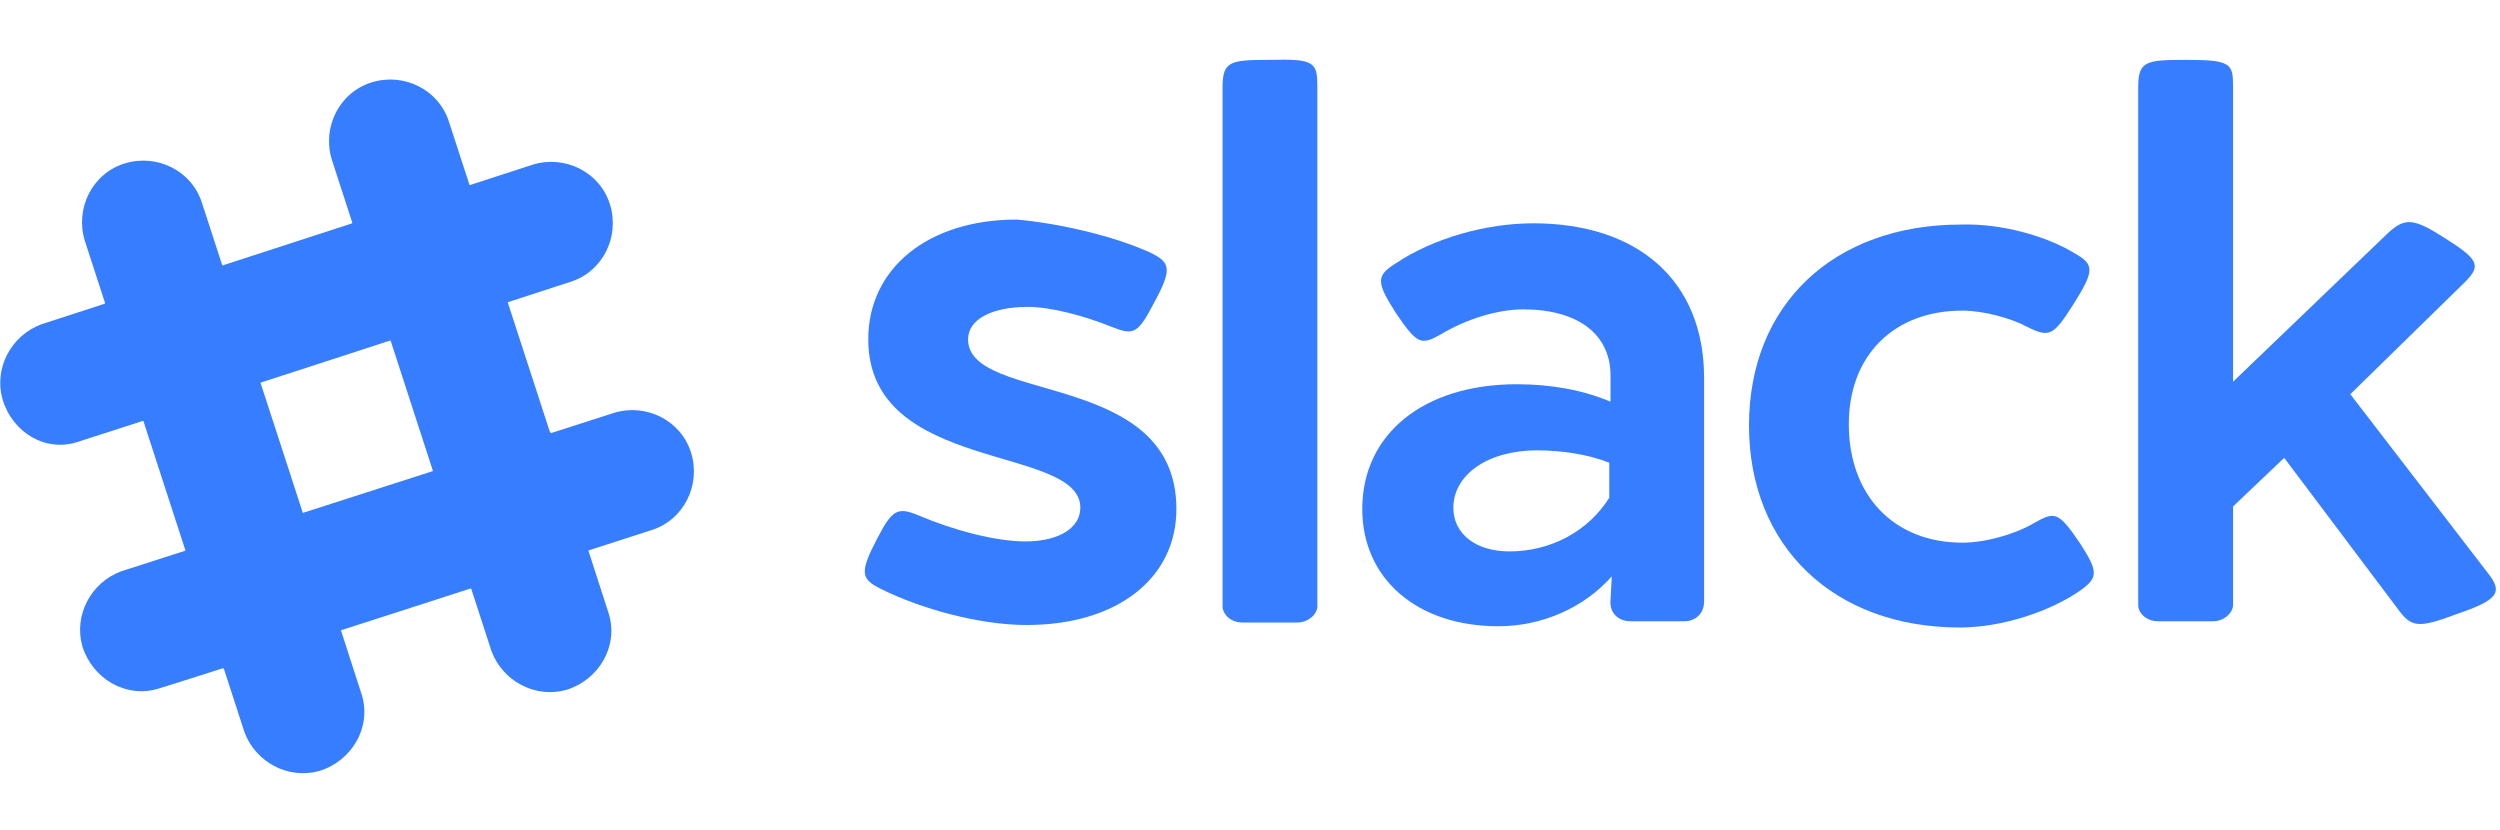
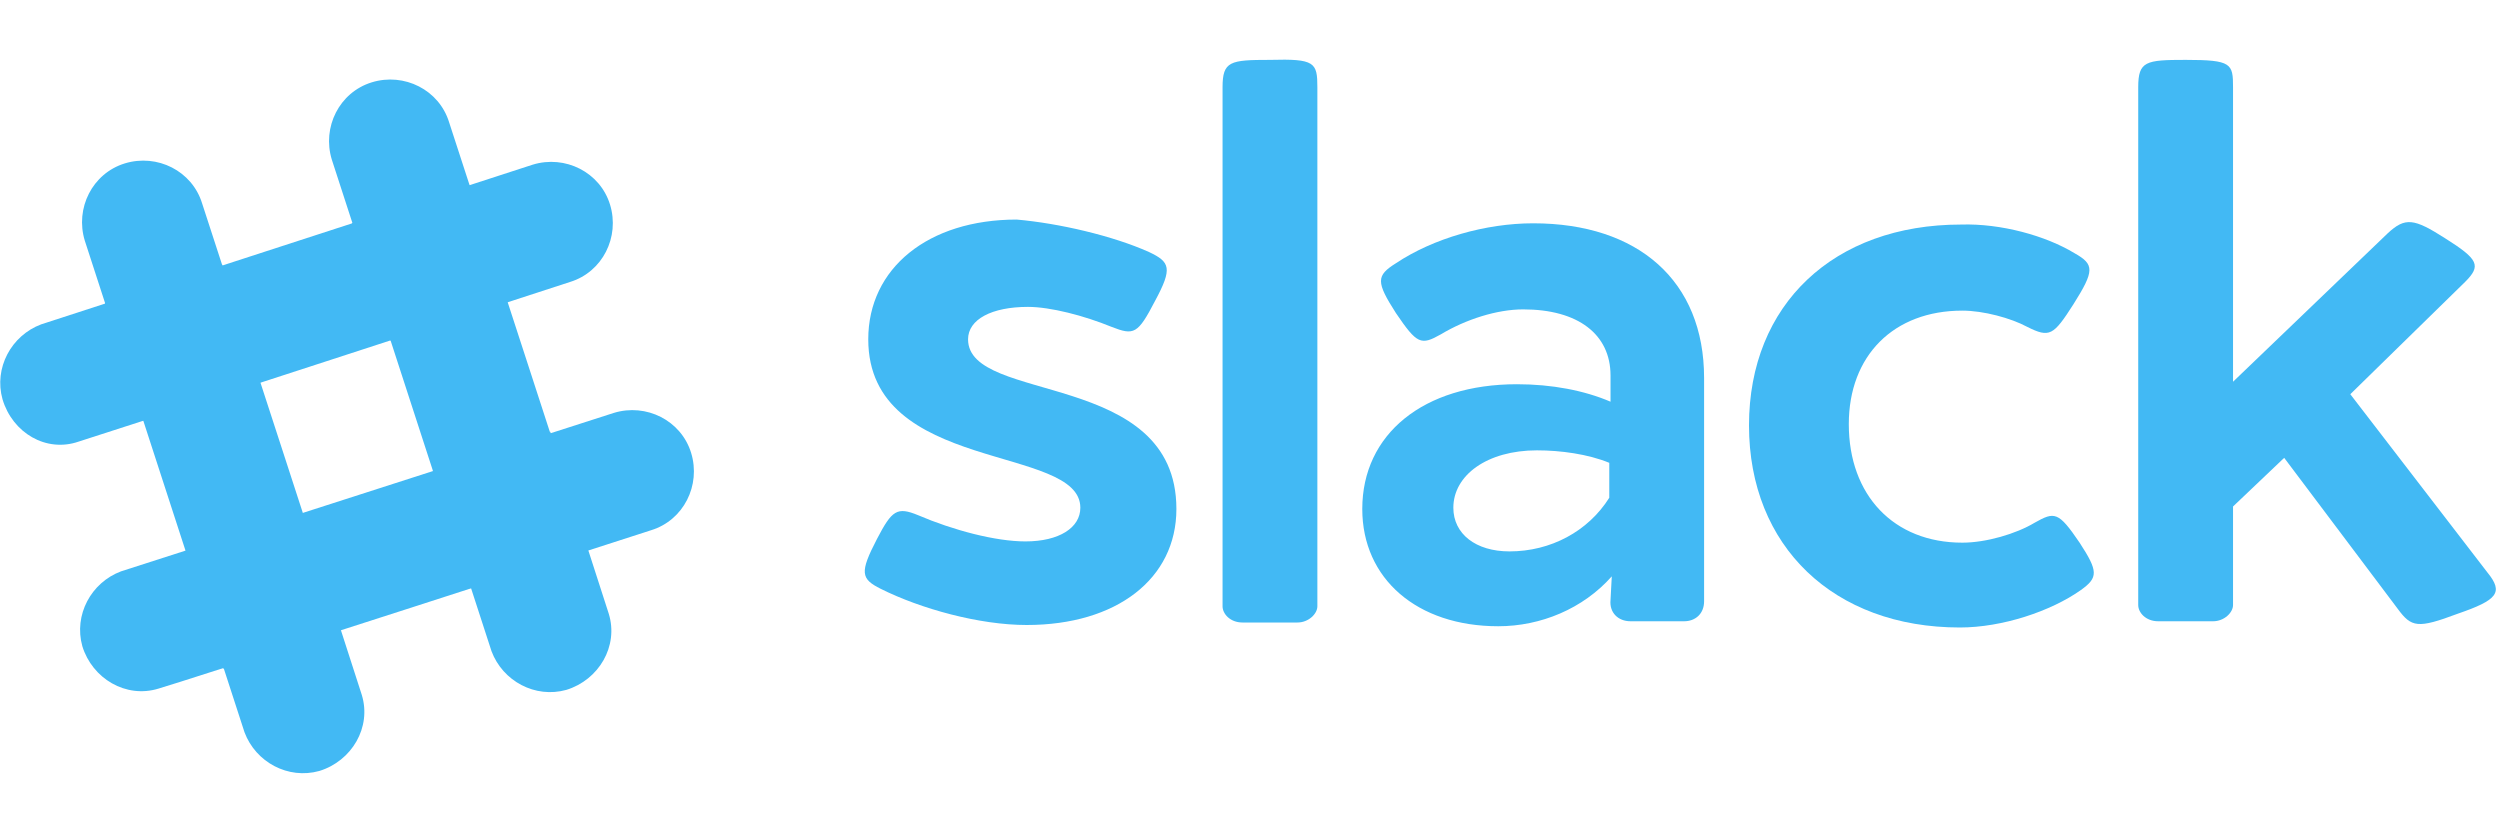
<svg xmlns="http://www.w3.org/2000/svg" version="1.1" id="Layer_1" x="0px" y="0px" viewBox="0 0 200.4 66.5" style="enable-background:new 0 0 200.4 66.5;" xml:space="preserve">
  <style type="text/css">
- 	.st0{fill:#377DFF;}
+ 	.st0{fill:#42b9f4;}
</style>
  <g id="Page-1">
    <g id="slack_cmyk">
      <g id="Group-4" transform="translate(14, 4)">
        <g id="Clip-2">
			</g>
        <path id="Fill-1" class="st0" d="M22,5.8c-0.8-2.6-3.6-4-6.2-3.2s-4,3.6-3.2,6.2l12.8,39.4c0.9,2.4,3.5,3.8,6,3.1     c2.6-0.8,4.2-3.5,3.4-6.1C34.8,45.1,22,5.8,22,5.8" />
        <path id="Fill-3" class="st0" d="M2.2,12.3C1.4,9.7-1.4,8.3-4,9.1s-4,3.6-3.2,6.2L5.6,54.7c0.9,2.4,3.5,3.8,6,3.1     c2.6-0.8,4.2-3.5,3.4-6.1C15,51.6,2.2,12.3,2.2,12.3" />
      </g>
      <path id="Fill-5" class="st0" d="M52.2,42.5c2.6-0.8,4-3.6,3.2-6.2c-0.8-2.6-3.6-4-6.2-3.2L9.7,45.8c-2.4,0.9-3.8,3.5-3.1,6    c0.8,2.6,3.5,4.2,6.1,3.4C12.9,55.2,52.2,42.5,52.2,42.5" />
      <path id="Fill-6" class="st0" d="M17.9,53.6c2.6-0.8,5.9-1.9,9.4-3.1c-0.8-2.6-1.9-5.9-3.1-9.4l-9.4,3.1L17.9,53.6" />
      <g id="Group-10" transform="translate(0, 18)">
        <path id="Fill-7" class="st0" d="M37.8,29.1c3.6-1.2,6.9-2.2,9.4-3.1c-0.8-2.6-1.9-5.9-3.1-9.4l-9.4,3.1L37.8,29.1" />
        <path id="Fill-9" class="st0" d="M45.7,4.6c2.6-0.8,4-3.6,3.2-6.2s-3.6-4-6.2-3.2L3.3,8c-2.4,0.9-3.8,3.5-3.1,6     c0.8,2.7,3.5,4.3,6.1,3.4C6.4,17.4,45.7,4.6,45.7,4.6" />
      </g>
      <path id="Fill-11" class="st0" d="M11.5,33.7c2.6-0.8,5.9-1.9,9.4-3.1c-1.2-3.6-2.2-6.9-3.1-9.4l-9.4,3.1L11.5,33.7" />
      <path id="Fill-12" class="st0" d="M31.3,27.3c3.6-1.2,6.9-2.2,9.4-3.1c-1.2-3.6-2.2-6.9-3.1-9.4l-9.4,3.1L31.3,27.3" />
      <path id="Fill-13" class="st0" d="M92.1,20.2c1.7,0.8,1.9,1.3,0.5,3.9c-1.4,2.7-1.7,2.8-3.5,2.1c-2.2-0.9-4.9-1.6-6.7-1.6    c-2.9,0-4.8,1-4.8,2.6c0,5.2,16.7,2.4,16.7,13.6c0,5.6-4.8,9.3-12,9.3c-3.8,0-8.5-1.3-11.7-2.9c-1.6-0.8-1.7-1.3-0.3-4    c1.2-2.3,1.6-2.6,3.3-1.9c2.8,1.2,6.2,2.1,8.6,2.1c2.7,0,4.4-1.1,4.4-2.7c0-5.1-17-2.7-17-13.5c0-5.7,4.8-9.6,11.9-9.6    C84.9,17.9,89.2,18.9,92.1,20.2" />
      <path id="Fill-14" class="st0" d="M105.6,7v41.6c0,0.6-0.7,1.3-1.6,1.3h-4.4c-1,0-1.6-0.7-1.6-1.3V7c0-2.1,0.6-2.2,3.8-2.2    C105.4,4.7,105.6,5,105.6,7" />
      <path id="Fill-15" class="st0" d="M116.5,40.7c0,2.1,1.8,3.5,4.5,3.5c3.3,0,6.3-1.6,8-4.3v-2.8c-1.7-0.7-3.9-1-5.8-1    C119.2,36.1,116.5,38.1,116.5,40.7z M136.6,30.3v17.9c0,1-0.7,1.6-1.6,1.6h-4.3c-1,0-1.7-0.7-1.6-1.7l0.1-1.9    c-2.3,2.6-5.7,4-9.1,4c-6.5,0-10.9-3.8-10.9-9.4c0-6,4.9-10,12.4-10c2.8,0,5.4,0.5,7.5,1.4v-2.1c0-3.3-2.6-5.3-7-5.3    c-2.1,0-4.6,0.8-6.6,2c-1.6,0.9-1.9,0.8-3.6-1.7c-1.6-2.5-1.6-3,0-4c3-2,7.2-3.2,11-3.2C131.3,17.9,136.6,22.5,136.6,30.3    L136.6,30.3z" />
      <g id="Group-19" transform="translate(307, 0)">
        <path id="Fill-16" class="st0" d="M-140.7,20.3c1.6,0.9,1.6,1.4-0.1,4.1c-1.6,2.5-1.9,2.7-3.7,1.8c-1.3-0.7-3.5-1.3-5.2-1.3     c-5.5,0-9.1,3.6-9.1,9.1c0,5.7,3.6,9.5,9.1,9.5c1.9,0,4.3-0.7,5.8-1.6c1.6-0.9,1.9-0.9,3.6,1.6c1.5,2.3,1.5,2.8,0.1,3.8     c-2.4,1.7-6.3,3-9.7,3c-10.1,0-16.9-6.5-16.9-16.2s6.8-16.1,17-16.1C-146.6,17.9-143,18.9-140.7,20.3" />
        <path id="Fill-18" class="st0" d="M-107.6,45.9c1.3,1.6,0.8,2.2-2.4,3.3c-3.2,1.2-3.7,1.1-4.8-0.4l-9.1-12.1l-4.1,3.9v7.9     c0,0.6-0.7,1.3-1.6,1.3h-4.4c-1,0-1.6-0.7-1.6-1.3V7c0-2.1,0.6-2.2,3.8-2.2c3.7,0,3.8,0.3,3.8,2.2v23.6l12.4-11.9     c1.4-1.3,2.1-1.2,4.6,0.4c2.7,1.7,2.9,2.2,1.6,3.5l-9.2,9L-107.6,45.9" />
      </g>
    </g>
  </g>
</svg>
